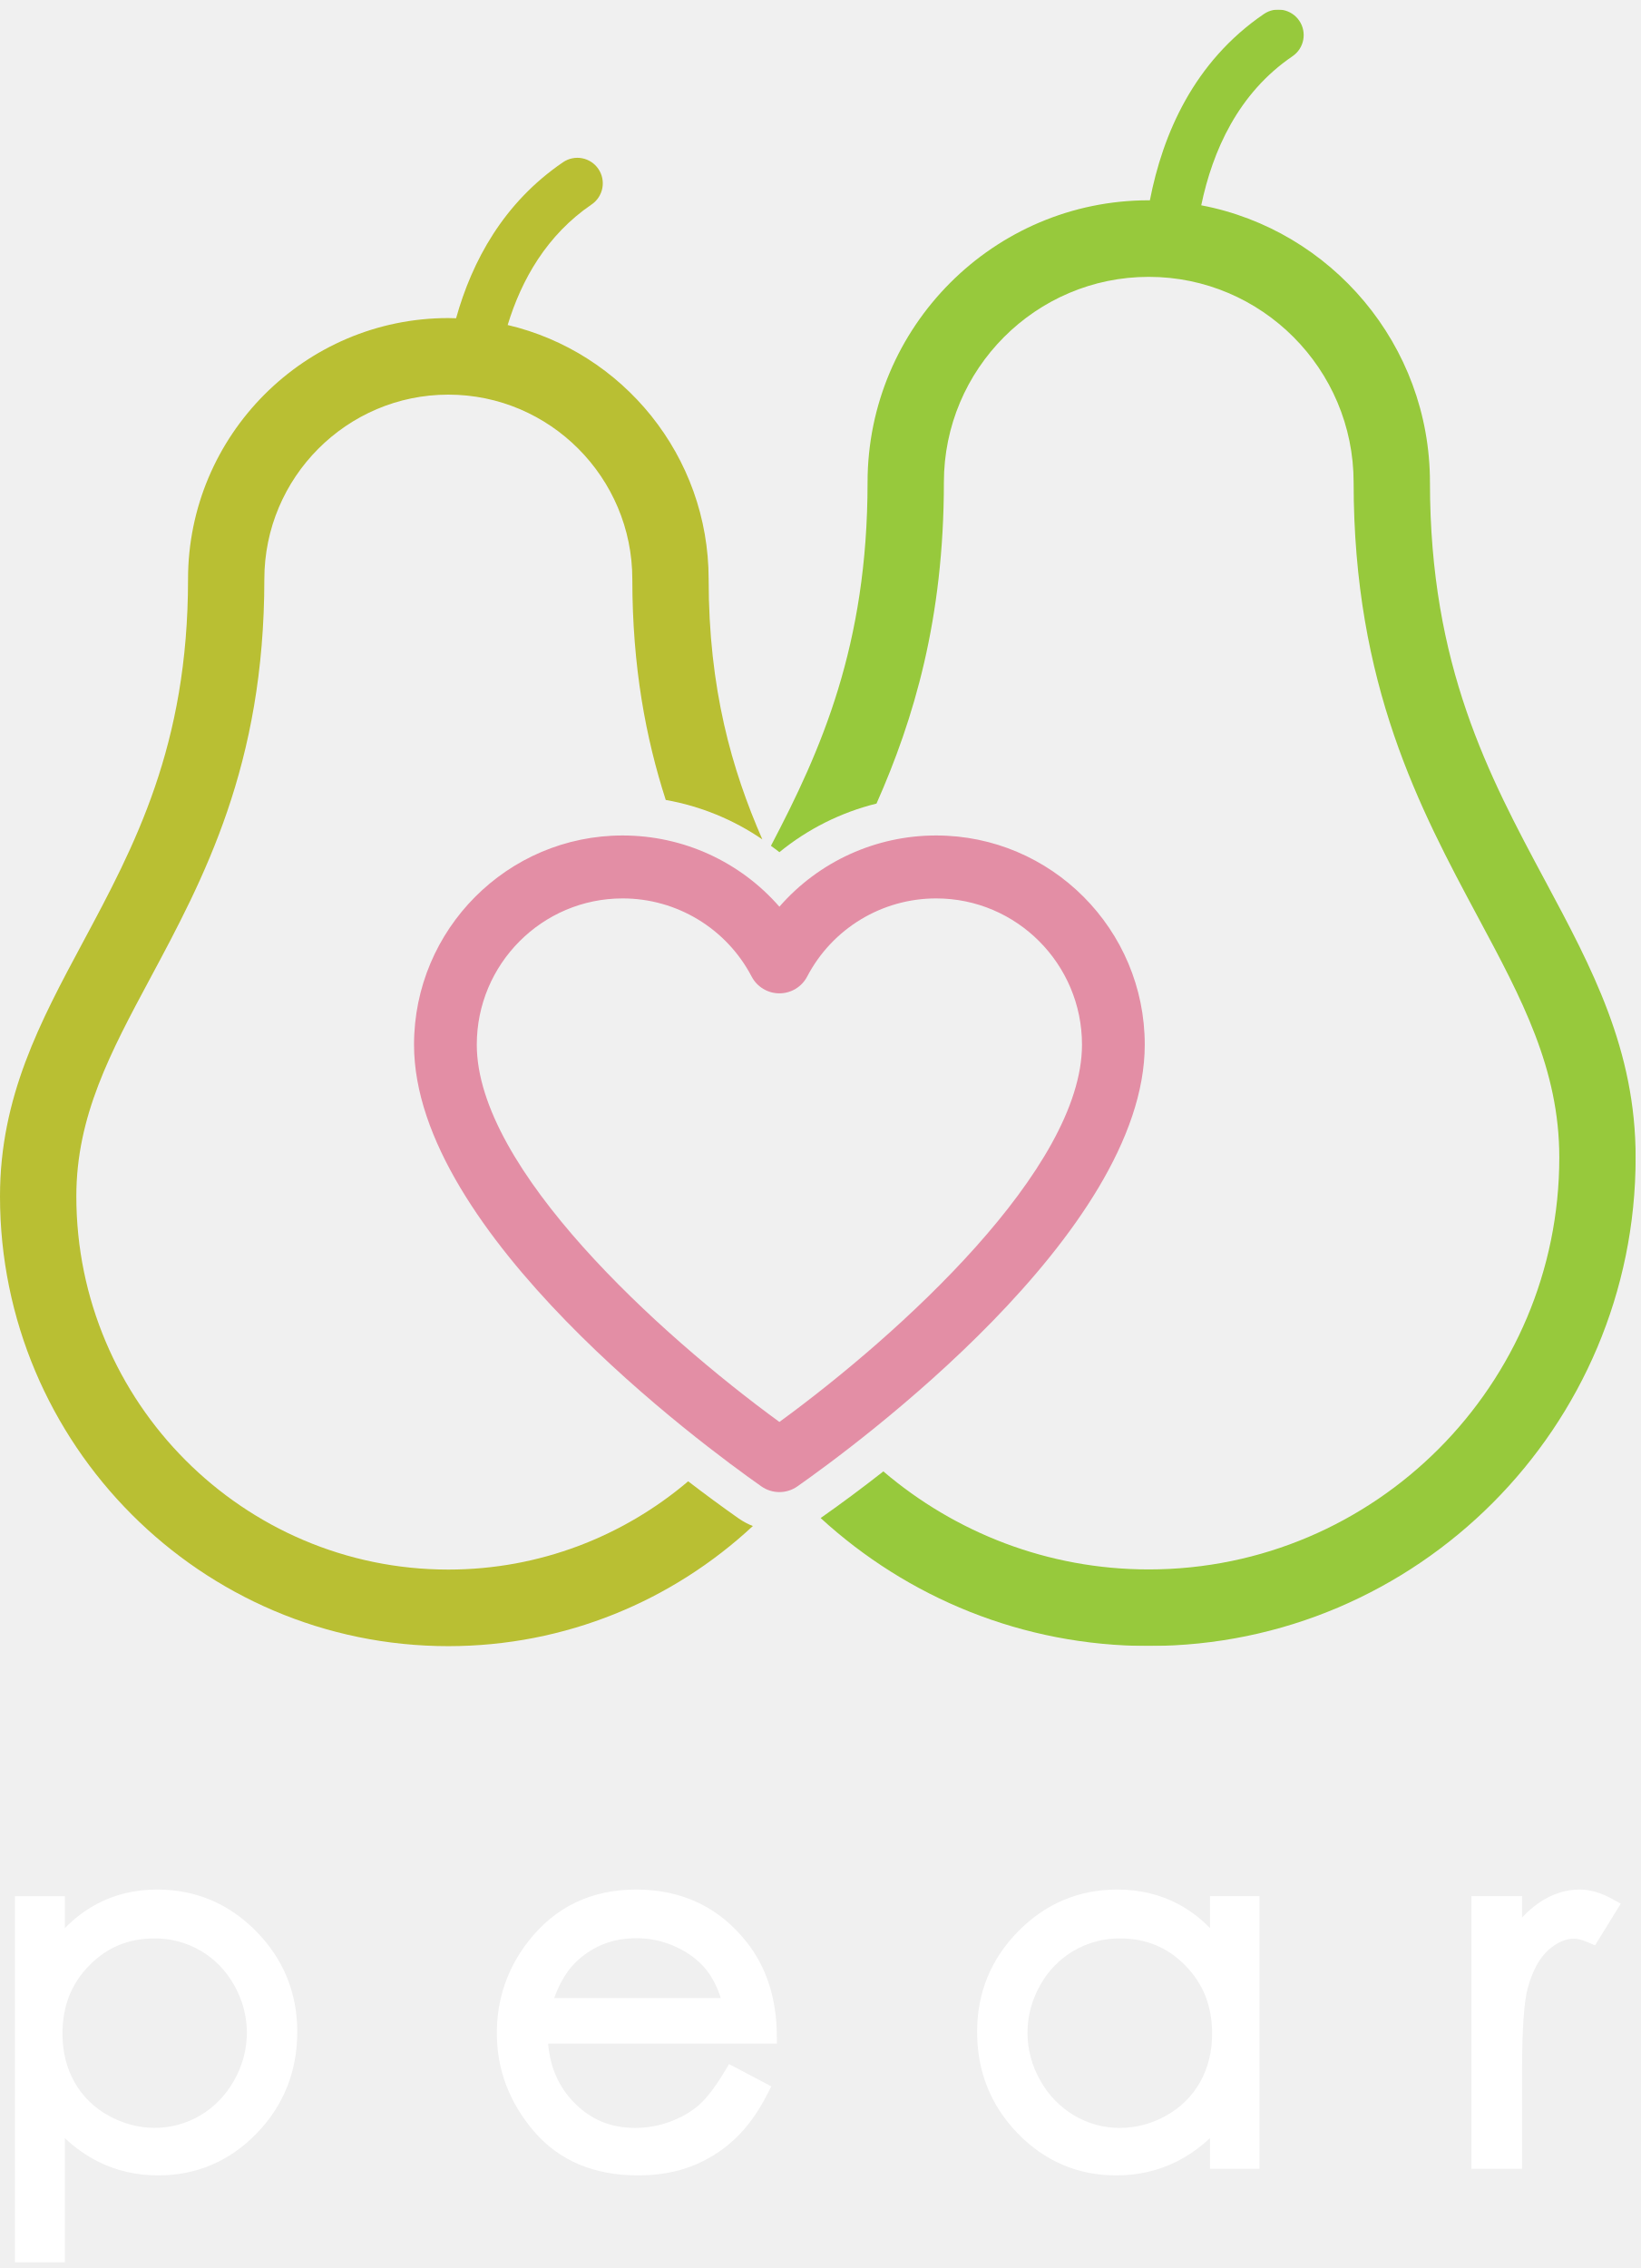
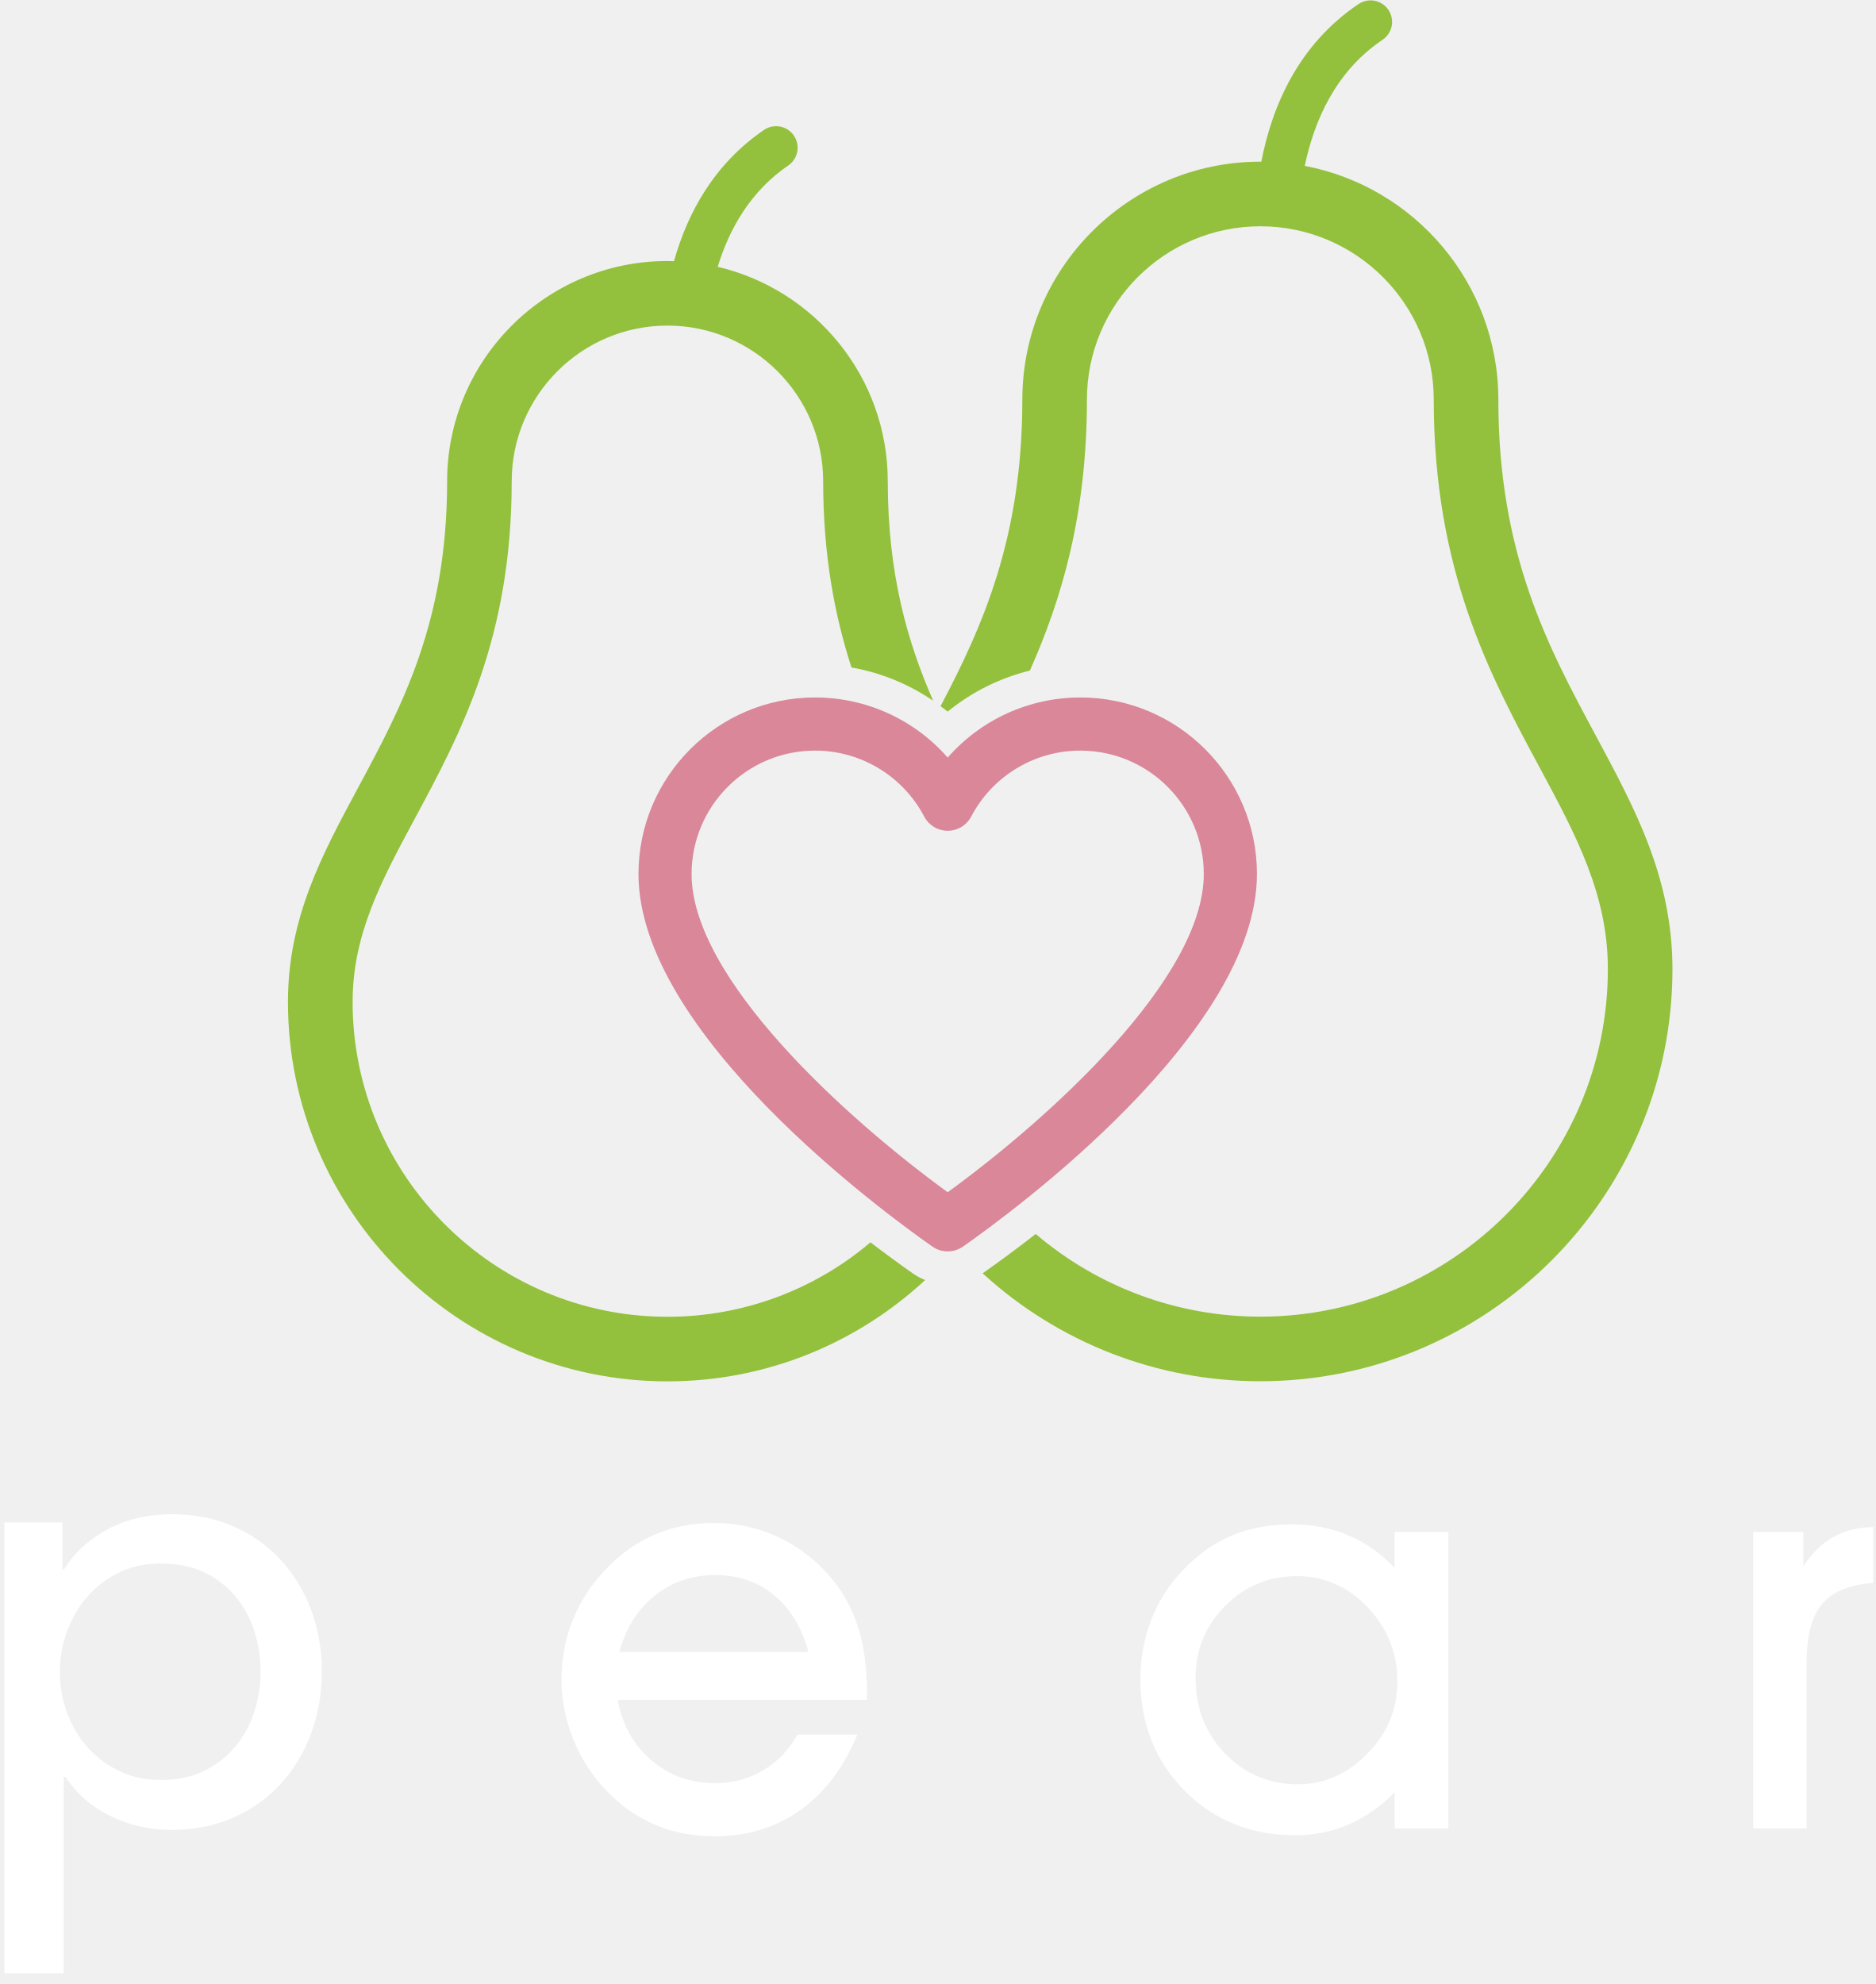
- <svg xmlns="http://www.w3.org/2000/svg" xmlns:xlink="http://www.w3.org/1999/xlink" width="102" height="141" viewBox="0 0 102 141">
+ <svg xmlns="http://www.w3.org/2000/svg" xmlns:xlink="http://www.w3.org/1999/xlink" width="104" height="110" viewBox="0 0 104 110">
  <defs>
-     <path id="a" d="M54.252 102.09V.355H.49V102.09h53.762z" />
+     <path id="a" d="M88.5 40.82c-2.666-4.955-5.423-10.08-5.423-18.663 0-6.432-4.63-11.802-10.734-12.96.533-2.546 1.73-5.24 4.284-6.97A1.195 1.195 0 1 0 75.288.249c-3.296 2.237-4.753 5.62-5.354 8.716l-.054-.002c-7.276 0-13.196 5.92-13.196 13.193 0 7.63-2.18 12.525-4.535 17 .13.1.27.192.396.297a11.612 11.612 0 0 1 4.558-2.274c1.755-3.947 3.162-8.644 3.162-15.023 0-5.3 4.314-9.61 9.615-9.61 5.303 0 9.615 4.31 9.615 9.61 0 9.484 3.11 15.262 5.85 20.36 2.043 3.796 3.804 7.073 3.804 11.216C89.147 64.356 80.503 73 69.88 73a19.177 19.177 0 0 1-12.454-4.585 70.36 70.36 0 0 1-2.943 2.182 22.762 22.762 0 0 0 15.397 5.984c12.6 0 22.85-10.25 22.85-22.846 0-5.045-2.056-8.866-4.23-12.912v-.002z" />
  </defs>
  <g fill="none" fill-rule="evenodd">
-     <path d="M14.562 129.327c-.523.933-1.232 1.668-2.108 2.185-1.772 1.047-3.914 1.023-5.728.002a5.38 5.38 0 0 1-2.104-2.085c-.49-.877-.738-1.883-.738-2.99 0-1.71.541-3.095 1.655-4.236 1.112-1.138 2.444-1.692 4.07-1.692a5.61 5.61 0 0 1 2.87.767c.87.507 1.573 1.233 2.09 2.155.518.925.78 1.916.78 2.947a5.98 5.98 0 0 1-.787 2.947m-4.784-11.855c-1.37 0-2.633.3-3.752.894a8.144 8.144 0 0 0-1.997 1.51v-1.994H.927v22.763H4.03v-7.722a8.772 8.772 0 0 0 2.096 1.476c1.126.56 2.375.844 3.711.844 2.377 0 4.436-.877 6.116-2.607 1.678-1.726 2.529-3.853 2.529-6.322 0-2.423-.859-4.523-2.553-6.245-1.696-1.723-3.765-2.597-6.15-2.597m24.675 6.746c.371-1.02.865-1.81 1.473-2.353 1.026-.92 2.22-1.368 3.652-1.368a5.8 5.8 0 0 1 2.471.549c.776.361 1.406.842 1.871 1.425.362.455.662 1.04.896 1.747H34.454zm13.844 2.295c-.02-2.282-.647-4.219-1.862-5.756-1.711-2.18-4.028-3.285-6.886-3.285-2.782 0-5.035 1.081-6.696 3.213-1.303 1.665-1.964 3.589-1.964 5.717 0 2.262.779 4.317 2.314 6.108 1.555 1.813 3.73 2.733 6.463 2.733 1.225 0 2.343-.19 3.323-.568a8.337 8.337 0 0 0 2.66-1.66c.78-.721 1.476-1.676 2.066-2.838l.238-.47-2.627-1.385-.258.433c-.59.984-1.138 1.699-1.627 2.126-.484.42-1.083.764-1.78 1.022a6.26 6.26 0 0 1-2.17.388c-1.535 0-2.787-.525-3.828-1.606-.937-.973-1.458-2.165-1.585-3.633h14.224l-.005-.539zm26.326 2.917a5.417 5.417 0 0 1-2.1 2.085 5.852 5.852 0 0 1-2.91.777 5.513 5.513 0 0 1-2.834-.78 5.756 5.756 0 0 1-2.109-2.185 5.977 5.977 0 0 1-.789-2.947c0-1.03.263-2.021.782-2.946a5.625 5.625 0 0 1 2.093-2.156 5.628 5.628 0 0 1 2.872-.767c1.63 0 2.963.553 4.075 1.692 1.116 1.141 1.658 2.528 1.658 4.235 0 1.107-.249 2.113-.738 2.991zm.607-9.56a7.995 7.995 0 0 0-1.992-1.505c-1.125-.592-2.396-.893-3.776-.893-2.389 0-4.46.874-6.157 2.597-1.696 1.722-2.556 3.823-2.556 6.245 0 2.47.853 4.597 2.532 6.323 1.682 1.73 3.742 2.606 6.121 2.606 1.337 0 2.59-.284 3.722-.844a8.79 8.79 0 0 0 2.106-1.477v1.912h3.074v-16.953H75.23v1.988zm25.051-1.79c-.718-.403-1.413-.608-2.065-.608-.85 0-1.672.258-2.446.766-.39.257-.771.582-1.14.974v-1.331h-3.146v16.953h3.145v-5.907c0-2.693.121-4.492.359-5.345.3-1.072.73-1.863 1.28-2.35.536-.475 1.062-.706 1.613-.706.15 0 .42.04.866.234l.422.182 1.597-2.589-.485-.272z" fill="#FFF" />
-     <path d="M42.787 92.091c-4.03 3.42-9.234 5.488-14.913 5.488-12.753 0-23.128-10.41-23.128-23.207 0-4.98 2.123-8.942 4.58-13.527 3.333-6.216 7.109-13.261 7.109-24.836 0-6.326 5.132-11.475 11.44-11.475 6.307 0 11.439 5.149 11.439 11.475 0 5.453.843 9.893 2.078 13.723a15.37 15.37 0 0 1 6.005 2.452c-1.898-4.342-3.338-9.355-3.338-16.175 0-7.678-5.343-14.124-12.495-15.804.86-2.816 2.428-5.592 5.221-7.495a1.59 1.59 0 0 0 .42-2.204 1.578 1.578 0 0 0-2.196-.422c-3.706 2.523-5.658 6.147-6.652 9.702-.16-.005-.321-.012-.483-.012-8.924 0-16.183 7.283-16.183 16.235 0 10.376-3.327 16.58-6.543 22.581C2.5 63.528 0 68.193 0 74.372c0 15.421 12.505 27.968 27.874 27.968 7.305 0 13.96-2.839 18.934-7.468a4.314 4.314 0 0 1-.862-.457 92.763 92.763 0 0 1-3.16-2.324" fill="#B9BF33" />
-     <g transform="translate(47.442 .24)">
-       <mask id="b" fill="#fff">
-         <use xlink:href="#a" />
-       </mask>
-       <path d="M48.648 54.557c-3.532-6.588-7.184-13.4-7.184-24.809 0-8.55-6.135-15.687-14.22-17.225.707-3.386 2.294-6.966 5.676-9.268a1.59 1.59 0 0 0 .42-2.205 1.58 1.58 0 0 0-2.197-.422C26.78 3.602 24.85 8.1 24.051 12.214l-.07-.002c-9.641 0-17.483 7.867-17.483 17.536 0 10.14-2.886 16.648-6.008 22.596.175.132.356.256.527.395a15.372 15.372 0 0 1 6.037-3.022c2.324-5.246 4.189-11.49 4.189-19.969 0-7.045 5.715-12.776 12.738-12.776 7.024 0 12.737 5.731 12.737 12.776 0 12.607 4.118 20.286 7.75 27.064 2.705 5.045 5.038 9.402 5.038 14.908 0 14.12-11.45 25.61-25.525 25.61-6.287 0-12.047-2.298-16.501-6.094a91.78 91.78 0 0 1-3.899 2.9c5.386 4.938 12.548 7.954 20.4 7.954 16.691 0 30.271-13.625 30.271-30.37 0-6.706-2.723-11.785-5.604-17.163" fill="#97C93C" mask="url(#b)" />
-     </g>
-     <path d="M38.708 55.854c-5 0-9.064 4.079-9.064 9.094 0 7.707 11.336 17.996 18.814 23.454 7.479-5.459 18.814-15.747 18.814-23.454 0-5.015-4.065-9.094-9.064-9.094a9.047 9.047 0 0 0-8.024 4.86 1.95 1.95 0 0 1-3.451 0 9.05 9.05 0 0 0-8.025-4.86m9.75 36.908a1.95 1.95 0 0 1-1.118-.353c-3.607-2.532-21.598-15.75-21.598-27.46 0-7.174 5.817-13.008 12.966-13.008 3.792 0 7.32 1.644 9.75 4.428a12.917 12.917 0 0 1 9.75-4.428c7.149 0 12.966 5.834 12.966 13.007 0 11.709-17.991 24.93-21.598 27.46a1.946 1.946 0 0 1-1.118.354" fill="#E38EA5" />
+     <path fill="#93C13D" d="M48.266 68.877a17.368 17.368 0 0 1-11.257 4.13c-9.628 0-17.458-7.833-17.458-17.46 0-3.747 1.602-6.727 3.457-10.177 2.514-4.676 5.364-9.976 5.364-18.684 0-4.76 3.874-8.634 8.635-8.634 4.76 0 8.634 3.873 8.634 8.633 0 4.1.637 7.442 1.57 10.323a11.6 11.6 0 0 1 4.53 1.845c-1.43-3.267-2.518-7.038-2.518-12.17 0-5.776-4.033-10.625-9.43-11.89.648-2.118 1.83-4.206 3.94-5.637a1.194 1.194 0 0 0-1.34-1.975c-2.8 1.9-4.272 4.626-5.023 7.3-.12-.003-.24-.01-.363-.01-6.736 0-12.216 5.48-12.216 12.215 0 7.805-2.51 12.473-4.937 16.987-2 3.717-3.888 7.225-3.888 11.875 0 11.6 9.44 21.04 21.04 21.04 5.513 0 10.536-2.135 14.29-5.618a3.285 3.285 0 0 1-.65-.344 69.48 69.48 0 0 1-2.385-1.75z" />
+     <use fill="#93C13D" xlink:href="#a" />
+     <path fill="#D98799" d="M45.185 41.616a6.85 6.85 0 0 0-6.84 6.842c0 5.798 8.556 13.538 14.2 17.644 5.645-4.106 14.2-11.846 14.2-17.644a6.85 6.85 0 0 0-6.84-6.842 6.831 6.831 0 0 0-6.057 3.657 1.471 1.471 0 0 1-2.605 0 6.836 6.836 0 0 0-6.058-3.657zm7.36 27.767c-.295 0-.59-.09-.844-.266-2.72-1.903-16.3-11.85-16.3-20.658 0-5.4 4.39-9.788 9.784-9.788a9.76 9.76 0 0 1 7.36 3.332 9.767 9.767 0 0 1 7.36-3.332c5.396 0 9.787 4.39 9.787 9.786 0 8.808-13.58 18.755-16.302 20.66a1.476 1.476 0 0 1-.845.265h.002z" />
+     <path fill="#FFF" fill-rule="nonzero" d="M3.53 109.4H.24V84.41h3.22V87h.105c.537-.887 1.324-1.616 2.363-2.188 1.038-.57 2.245-.857 3.622-.857 1.237 0 2.362.222 3.377.665.995.43 1.89 1.06 2.626 1.855.735.793 1.3 1.72 1.697 2.782a9.675 9.675 0 0 1 .595 3.413 9.813 9.813 0 0 1-.595 3.43 8.446 8.446 0 0 1-1.68 2.8c-.734.8-1.63 1.44-2.625 1.872-1.027.456-2.182.683-3.465.683a7.555 7.555 0 0 1-3.36-.77c-1.05-.513-1.878-1.237-2.485-2.17H3.53V109.4zm10.92-16.73c0-.76-.117-1.516-.35-2.24a5.729 5.729 0 0 0-1.05-1.925 5.012 5.012 0 0 0-1.732-1.33c-.69-.327-1.488-.49-2.398-.49-.84 0-1.604.163-2.292.49a5.396 5.396 0 0 0-1.768 1.33c-.49.56-.87 1.202-1.138 1.925-.27.728-.405 1.5-.402 2.275 0 .793.134 1.552.403 2.275.268.723.647 1.36 1.137 1.907.495.552 1.096 1 1.768 1.313.688.327 1.452.49 2.292.49.91 0 1.71-.17 2.398-.507a5.214 5.214 0 0 0 1.732-1.348 5.729 5.729 0 0 0 1.05-1.925c.233-.724.35-1.48.35-2.24zm30.375-1.083c-.368-1.355-1.004-2.405-1.91-3.147-.906-.742-1.99-1.114-3.25-1.114-1.293 0-2.415.38-3.364 1.144-.95.762-1.6 1.8-1.96 3.117h10.486zm-10.575 2.66c.248 1.376.868 2.49 1.857 3.342.99.85 2.165 1.276 3.528 1.276a5.184 5.184 0 0 0 2.662-.702c.8-.47 1.44-1.132 1.917-1.99h3.326c-.756 1.825-1.812 3.22-3.17 4.187-1.357.968-2.936 1.45-4.735 1.45-1.214 0-2.323-.214-3.327-.642-1.004-.43-1.914-1.072-2.73-1.93a8.876 8.876 0 0 1-1.797-2.817 8.692 8.692 0 0 1-.646-3.28c0-1.157.196-2.24.59-3.245.4-1.018.99-1.95 1.737-2.75.816-.897 1.736-1.572 2.76-2.026 1.024-.453 2.143-.68 3.356-.68 1.442 0 2.78.336 4.02 1.01a8.56 8.56 0 0 1 3.065 2.817c.478.748.83 1.568 1.06 2.46.23.89.343 1.91.343 3.056v.464H34.25zm32.04-1.195c0 1.664.55 3.06 1.65 4.186 1.097 1.126 2.442 1.69 4.033 1.69 1.452 0 2.732-.567 3.84-1.698 1.11-1.13 1.664-2.454 1.664-3.97 0-1.613-.55-2.996-1.648-4.147-1.1-1.152-2.406-1.727-3.918-1.727-1.55 0-2.876.548-3.974 1.645-1.1 1.098-1.65 2.438-1.65 4.023h.002zm11.037 8.326V99.36a7.78 7.78 0 0 1-2.528 1.787 7.381 7.381 0 0 1-2.977.605c-2.466 0-4.514-.824-6.145-2.474-1.63-1.65-2.448-3.715-2.448-6.196 0-1.156.204-2.253.612-3.29a8.309 8.309 0 0 1 1.745-2.735c.824-.867 1.726-1.507 2.706-1.92.98-.414 2.096-.62 3.35-.62 1.123 0 2.157.198 3.1.597.946.398 1.806 1 2.58 1.81v-1.99h2.985v16.444h-2.983.002zm22.838 0H97.21V84.934h2.777v1.9c.486-.728 1.045-1.27 1.677-1.623.63-.352 1.365-.534 2.2-.544v3.095c-1.322.1-2.27.49-2.842 1.174-.57.683-.857 1.782-.857 3.297v9.15-.002z" />
  </g>
</svg>
